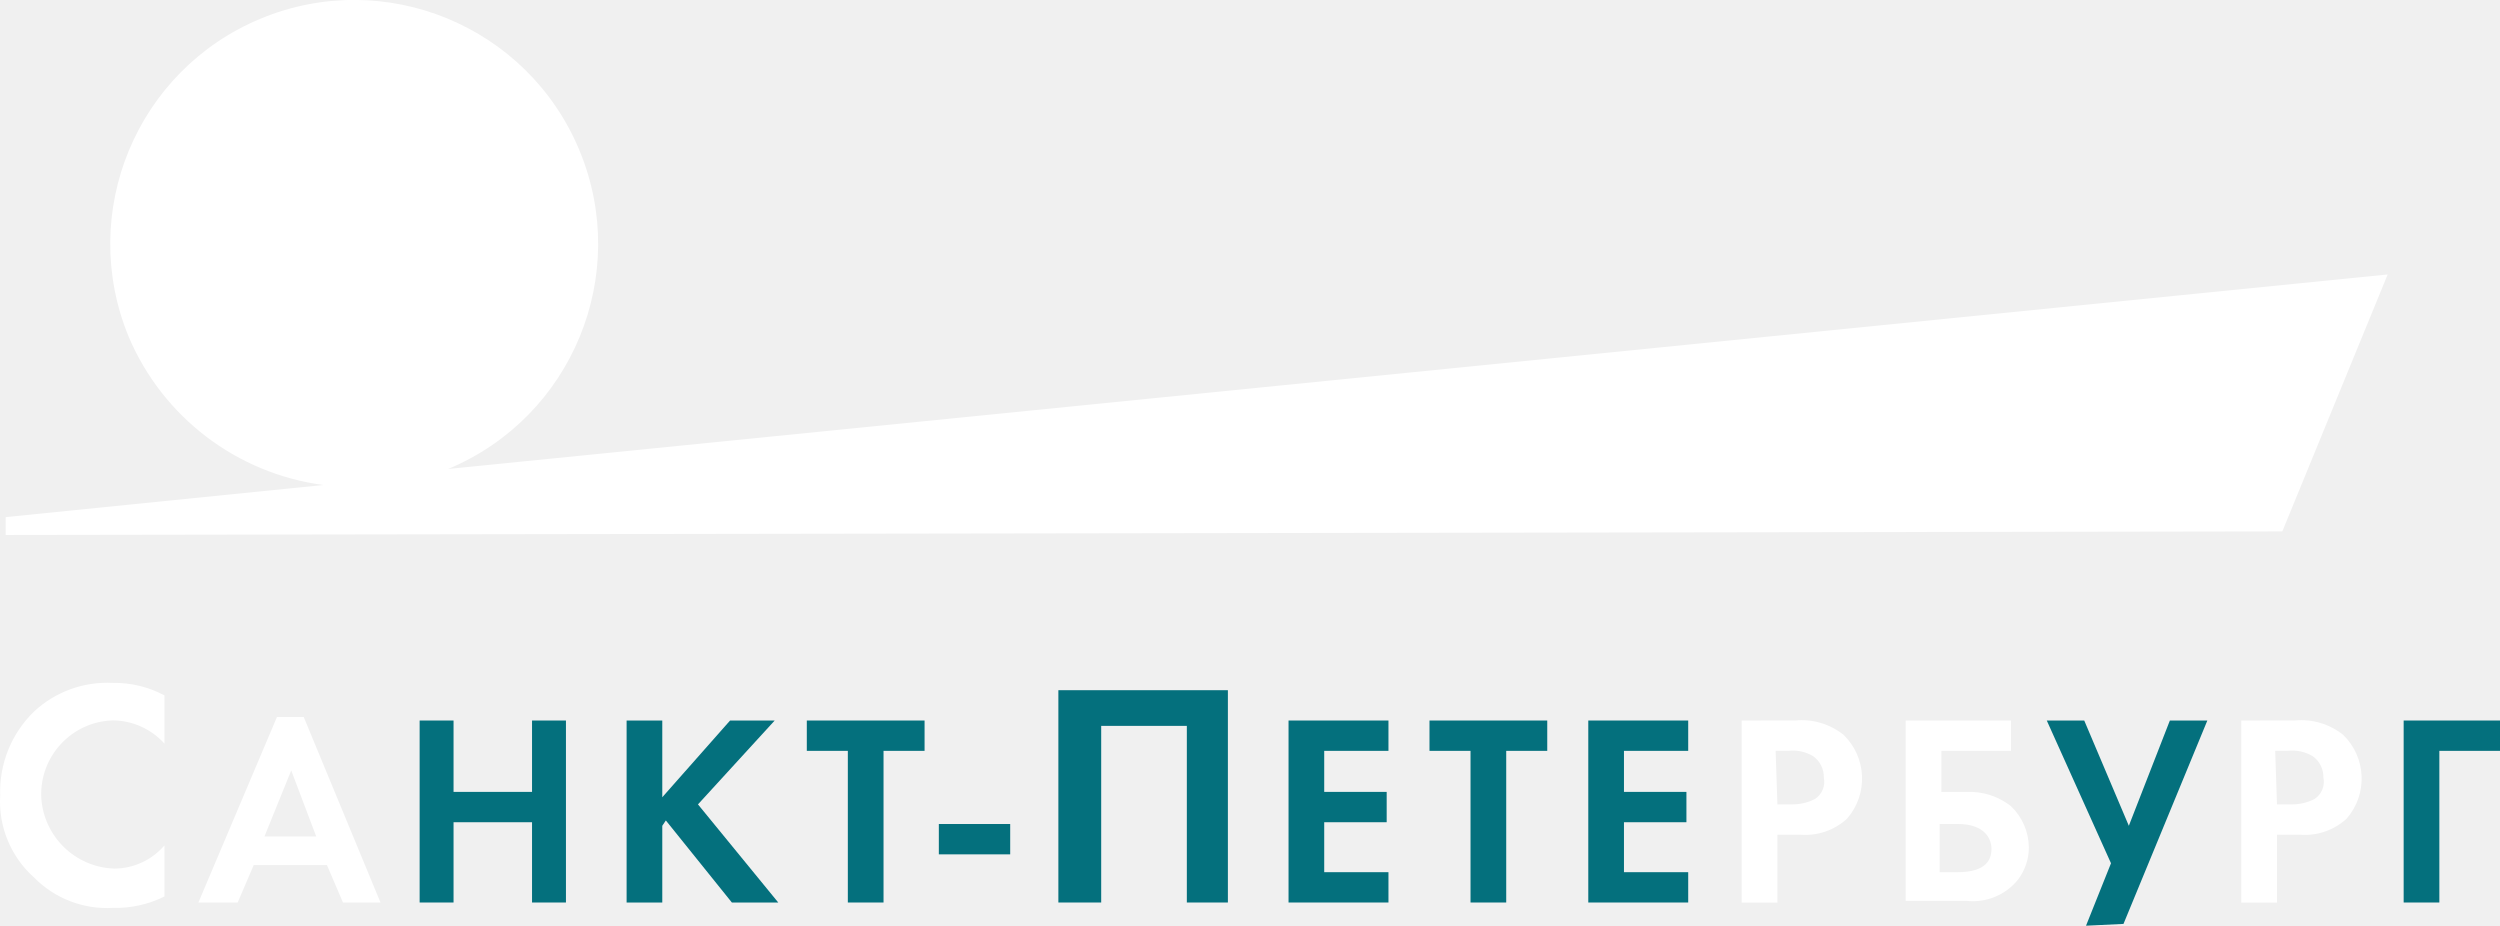
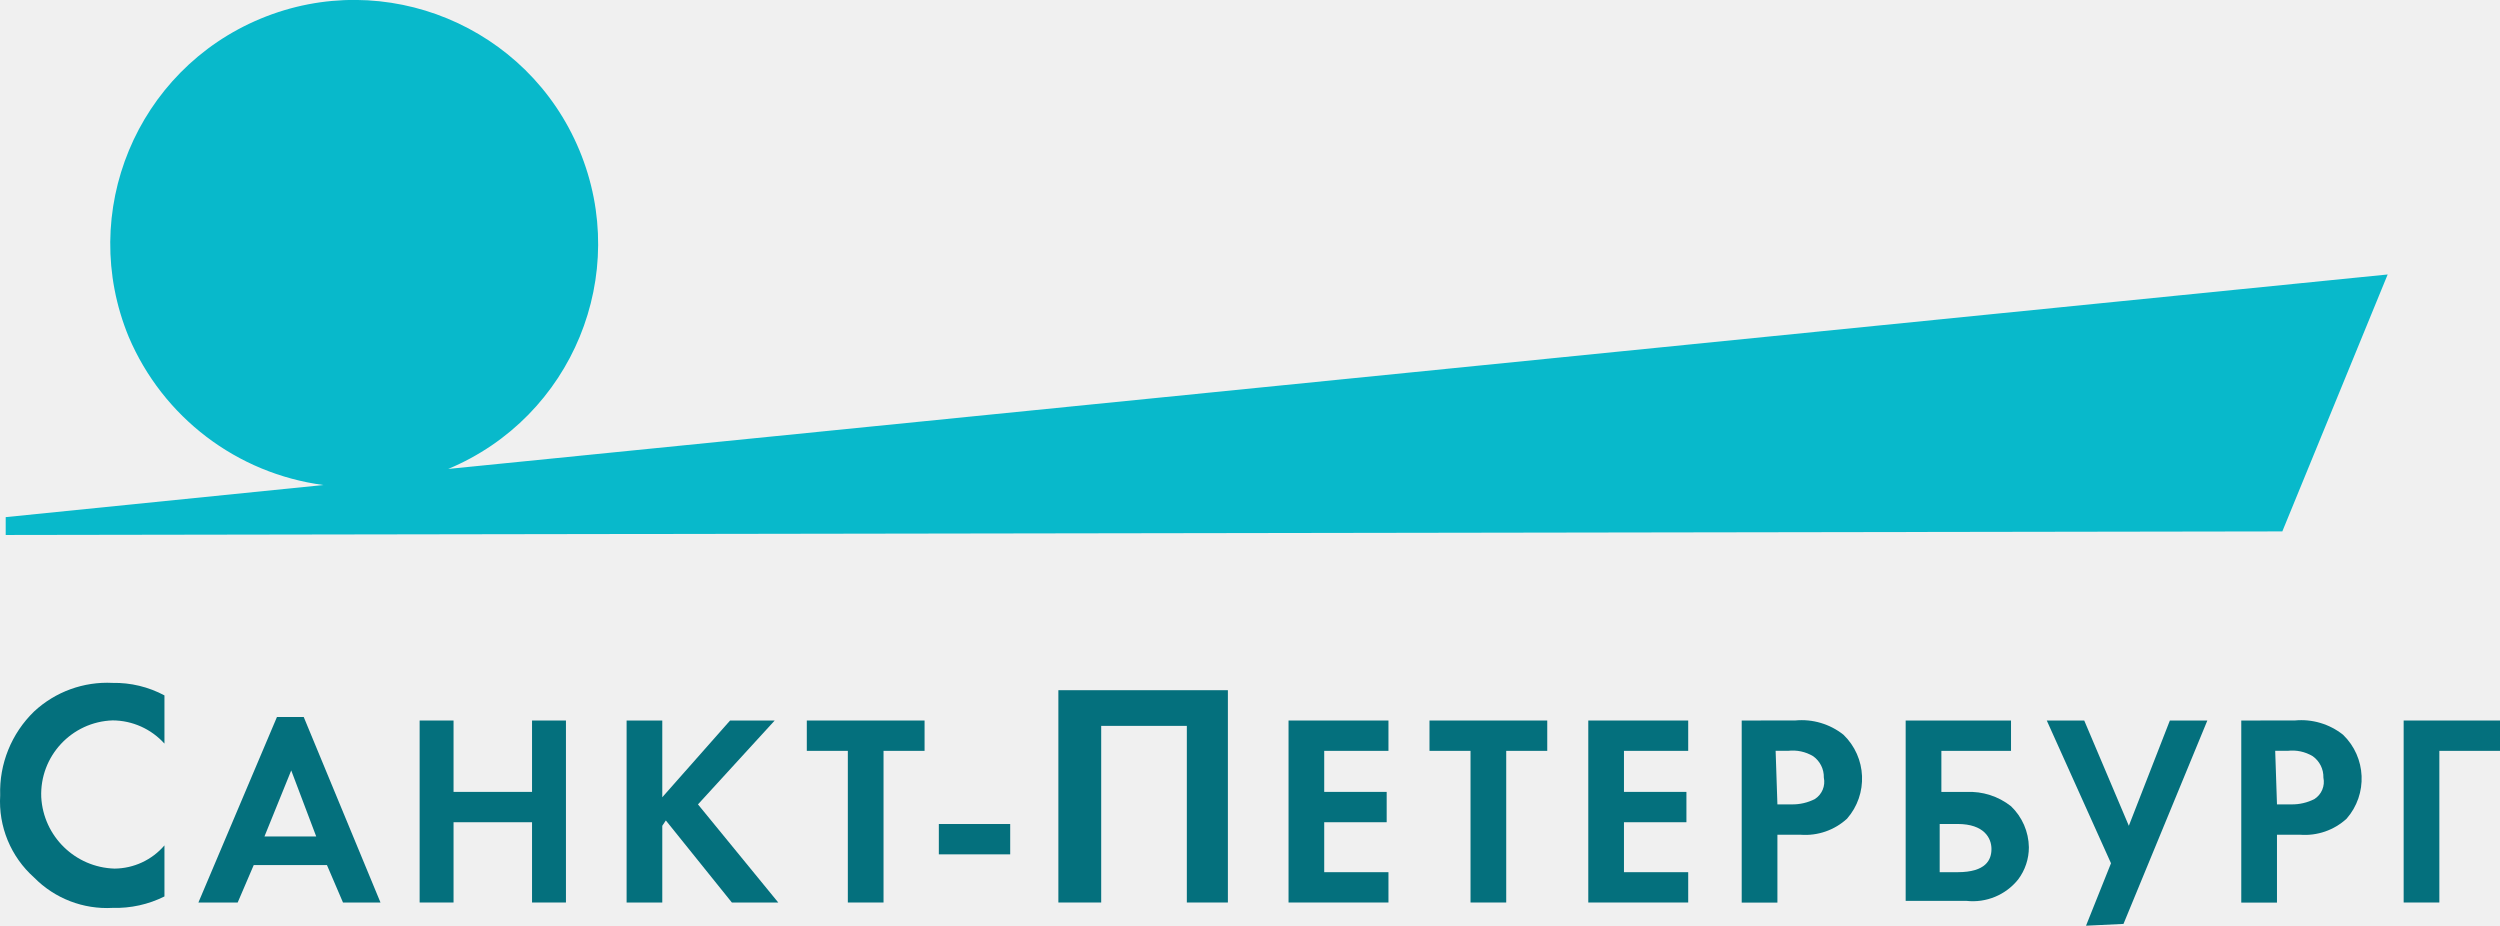
<svg xmlns="http://www.w3.org/2000/svg" id="Logo" width="140.01" height="51.843" version="1.1" viewBox="0 0 140.01 51.843">
-   <defs id="defs4">
-     <style id="style2">.cls-1,.cls-2{fill:#fff;}.cls-1{fill-opacity:0;}</style>
-   </defs>
  <g id="g4602" transform="translate(1.7207e-5 -8.157)" fill="#04707d">
    <path id="path10" class="cls-2" d="m9.21 58.361c-0.893 0.449-1.899 0.67-2.9 0.641-1.643 0.093-3.247-0.526-4.4-1.7-1.305-1.161-2.005-2.857-1.9-4.6-0.059-1.765 0.632-3.472 1.9-4.7 1.19-1.106 2.777-1.683 4.4-1.6 1.011-0.018 2.009 0.223 2.9 0.7v2.7c-0.741-0.822-1.793-1.294-2.9-1.3-2.296 0.075-4.091 2.005-4 4.3 0.121 2.195 1.902 3.933 4.1 4 1.078-0.007 2.099-0.481 2.8-1.3z" />
    <path id="path12" class="cls-2" d="m17.71 55.004-1.4-3.7-1.5 3.7zm0.6 1.6h-4.1l-0.9 2.1h-2.2l4.4-10.391h1.5l4.3 10.391h-2.1z" />
    <path id="polygon14" transform="translate(.010287 4.094)" d="m29.786 50.111h-4.396v4.496h-1.899v-10.192h1.899v3.997h4.396v-3.997h1.899v10.192h-1.899z" />
    <path id="polygon16" transform="translate(.010287 4.094)" d="m37.28 50.011-0.2 0.3v4.296h-1.998v-10.192h1.998v4.297l3.797-4.297h2.499l-4.297 4.697 4.496 5.495h-2.598z" />
    <path id="polygon18" transform="translate(.010287 4.094)" d="m51.769 44.415v1.699h-2.298v8.493h-1.999v-8.493h-2.298v-1.699z" />
    <path id="polygon20" transform="translate(.010287 4.094)" d="m56.565 50.211h-3.997v1.699h3.997z" />
    <path id="polygon22" transform="translate(.010287 4.094)" d="m59.263 54.607v-11.89h9.493v11.89h-2.299v-9.892h-4.796v9.892z" />
    <path id="polygon24" transform="translate(.010287 4.094)" d="m74.151 52.909h3.598v1.698h-5.596v-10.192h5.596v1.699h-3.598v2.298h3.498v1.699h-3.498z" />
    <path id="polygon26" transform="translate(.010287 4.094)" d="m86.642 44.415v1.699h-2.298v8.493h-1.999v-8.493h-2.298v-1.699z" />
    <path id="polygon28" transform="translate(.010287 4.094)" d="m90.938 52.909h3.598v1.698h-5.596v-10.192h5.596v1.699h-3.598v2.298h3.498v1.699h-3.498z" />
    <path id="path30" class="cls-2" d="m99.542 53.206h0.8a2.764 2.764 0 0 0 1.3-0.3 1.146 1.146 0 0 0 0.5-1.2 1.424 1.424 0 0 0-0.6-1.2 2.229 2.229 0 0 0-1.4-0.3h-0.7zm1-4.7a3.764 3.764 0 0 1 2.7 0.8 3.414 3.414 0 0 1 0.2 4.7 3.46 3.46 0 0 1-2.6 0.9h-1.3v3.8h-2v-10.197z" />
    <path id="path32" class="cls-2" d="m108.73 57.003h0.9c1.6 0 1.9-0.7 1.9-1.3s-0.4-1.4-1.9-1.4h-1v2.7zm-2-8.494h5.895v1.7h-3.9v2.3h1.4a3.743 3.743 0 0 1 2.5 0.8 3.251 3.251 0 0 1 1 2.3 2.99 2.99 0 0 1-0.6 1.8 3.249 3.249 0 0 1-2.9 1.2h-3.4v-10.1z" />
    <path id="polygon34" transform="translate(.010287 4.094)" d="m123.61 44.415-4.697 11.391-2.098 0.1 1.399-3.497-3.597-7.994h2.098l2.498 5.896 2.298-5.896z" />
    <path id="path36" class="cls-2" d="m127.52 53.206h0.8a2.764 2.764 0 0 0 1.3-0.3 1.146 1.146 0 0 0 0.5-1.2 1.424 1.424 0 0 0-0.6-1.2 2.228 2.228 0 0 0-1.4-0.3h-0.7zm1-4.7a3.764 3.764 0 0 1 2.7 0.8 3.414 3.414 0 0 1 0.2 4.7 3.46 3.46 0 0 1-2.6 0.9h-1.3v3.8h-2v-10.197z" />
    <path id="polygon38" transform="translate(.010287 4.094)" d="m140 46.114h-3.397v8.493h-1.999v-10.192h5.396z" />
  </g>
  <path id="path40" class="cls-2" d="m25.1 26.263a13.659 13.659 0 1 0-17.89-7.394 13.821 13.821 0 0 0 10.9 8.294l-17.791 1.798v1l127.5-0.2 5.9-14.389z" fill="#08b9cb" />
</svg>
